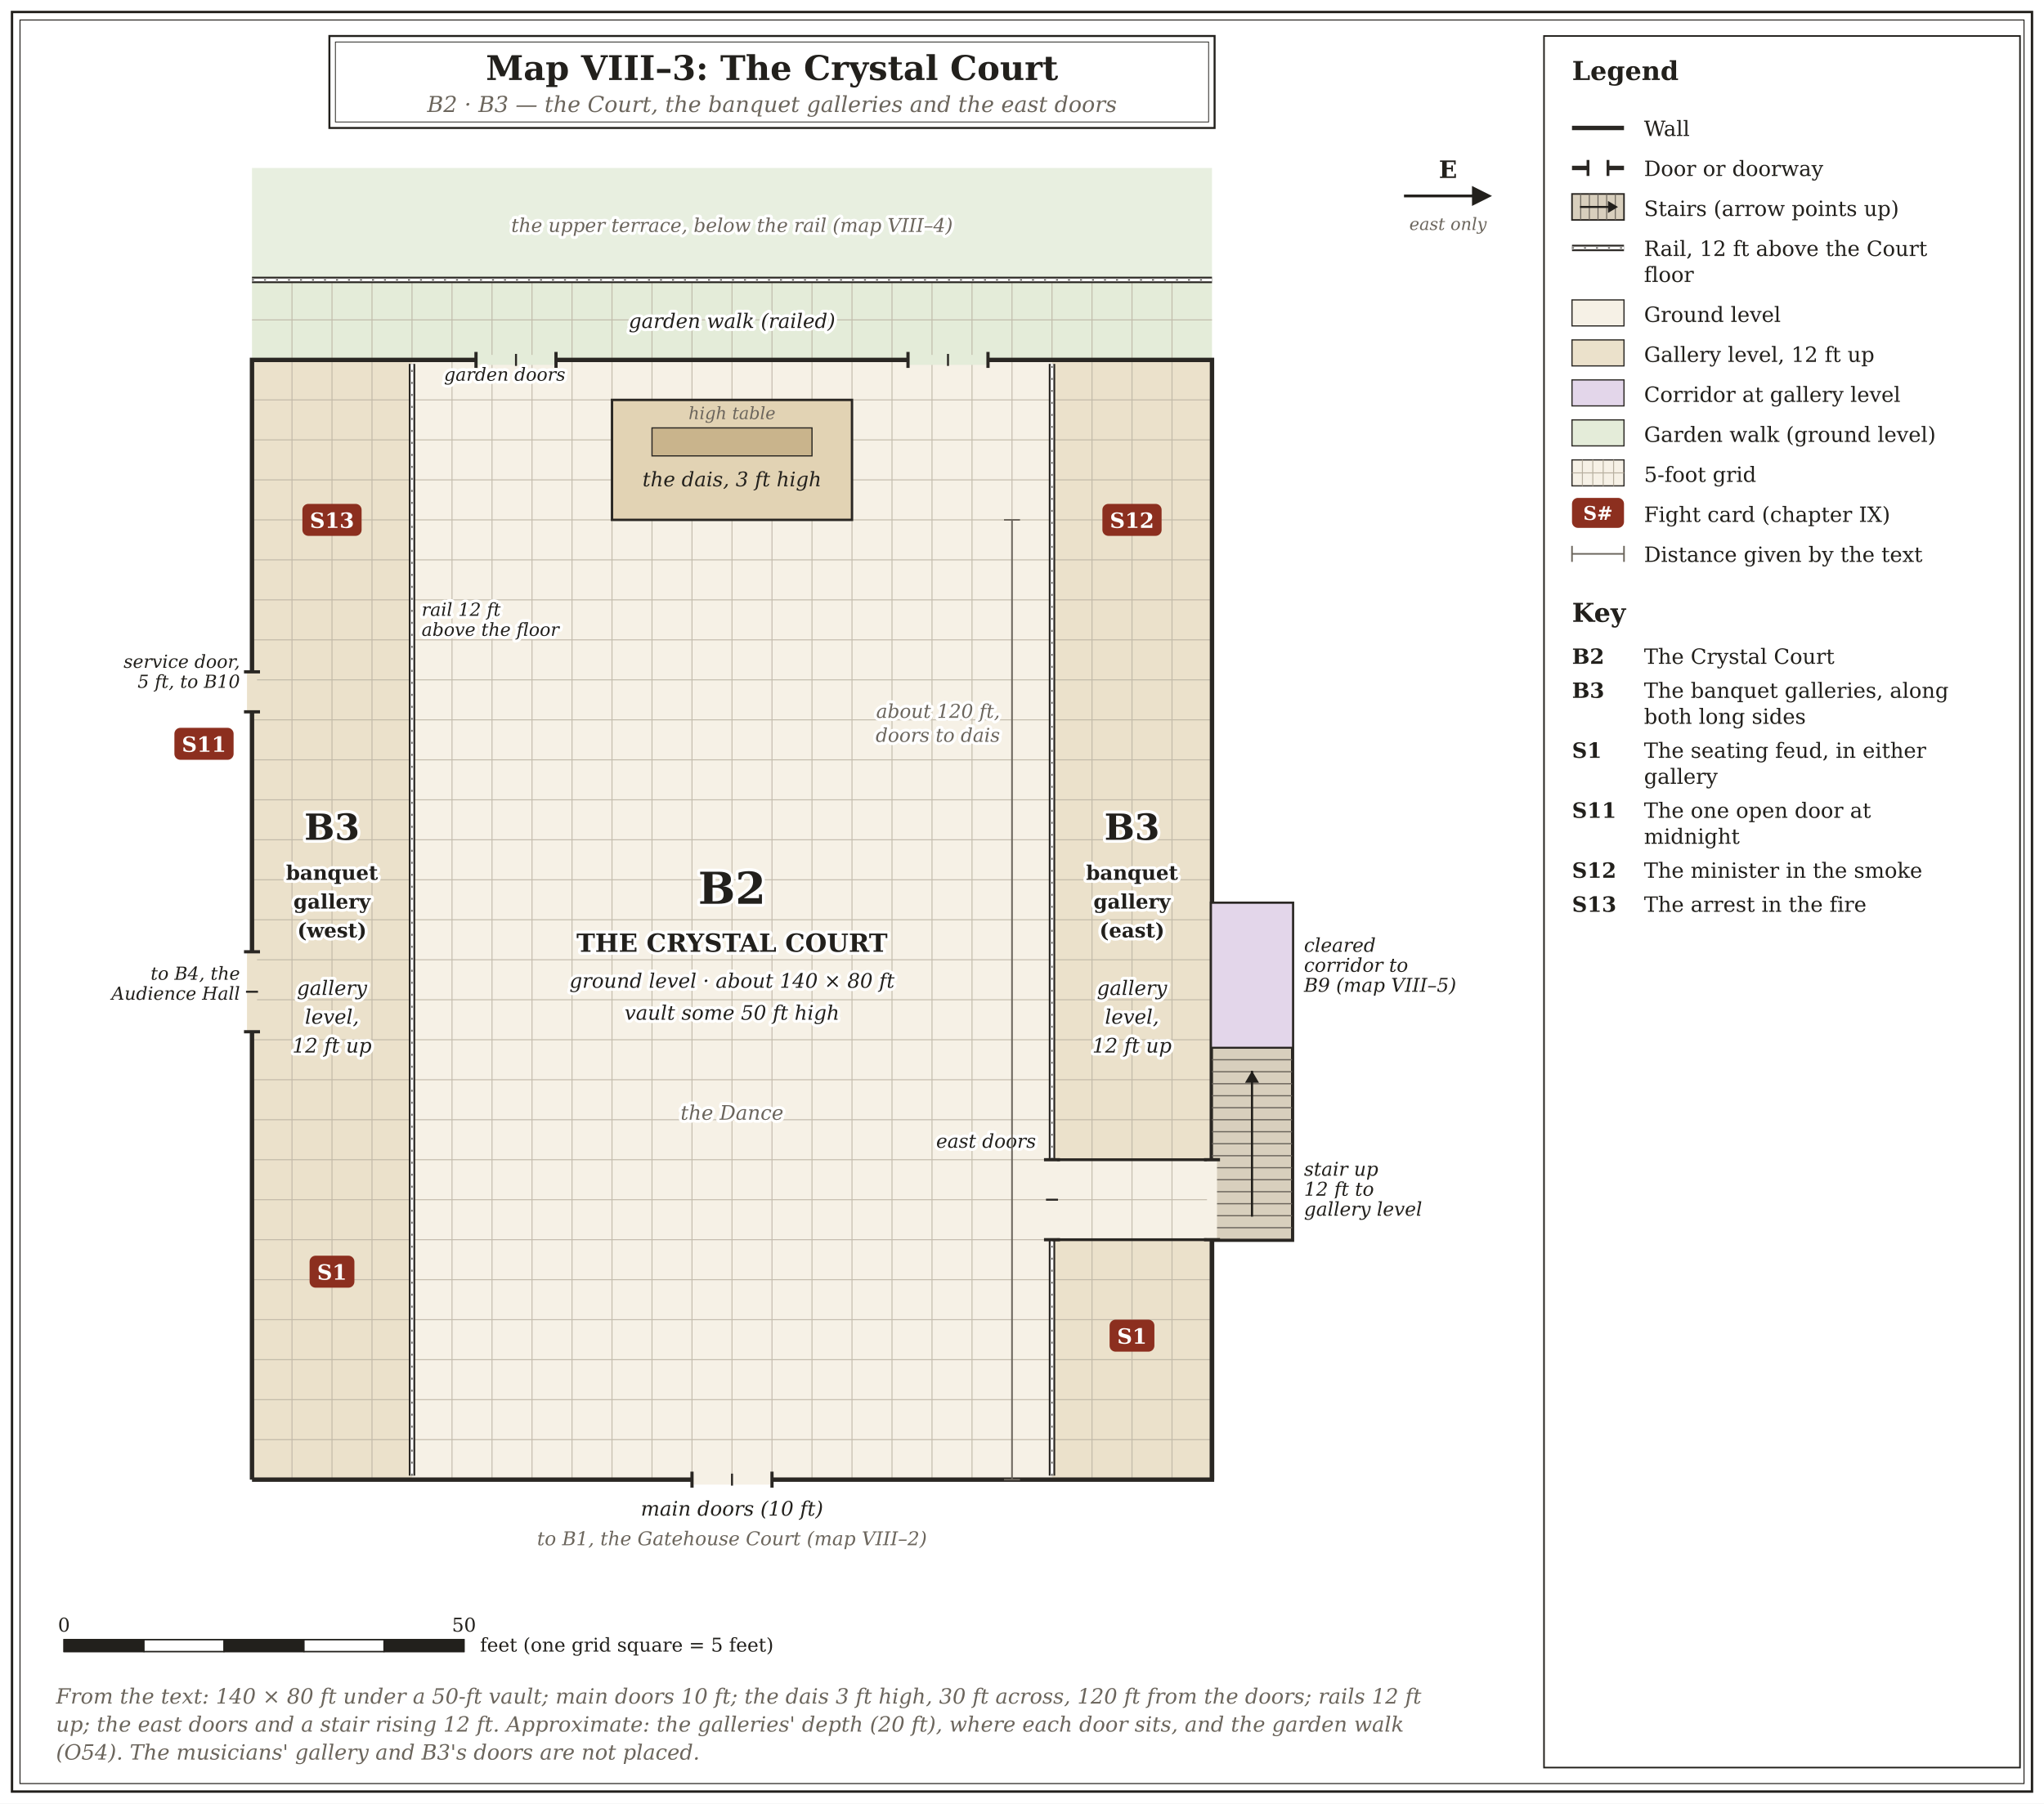
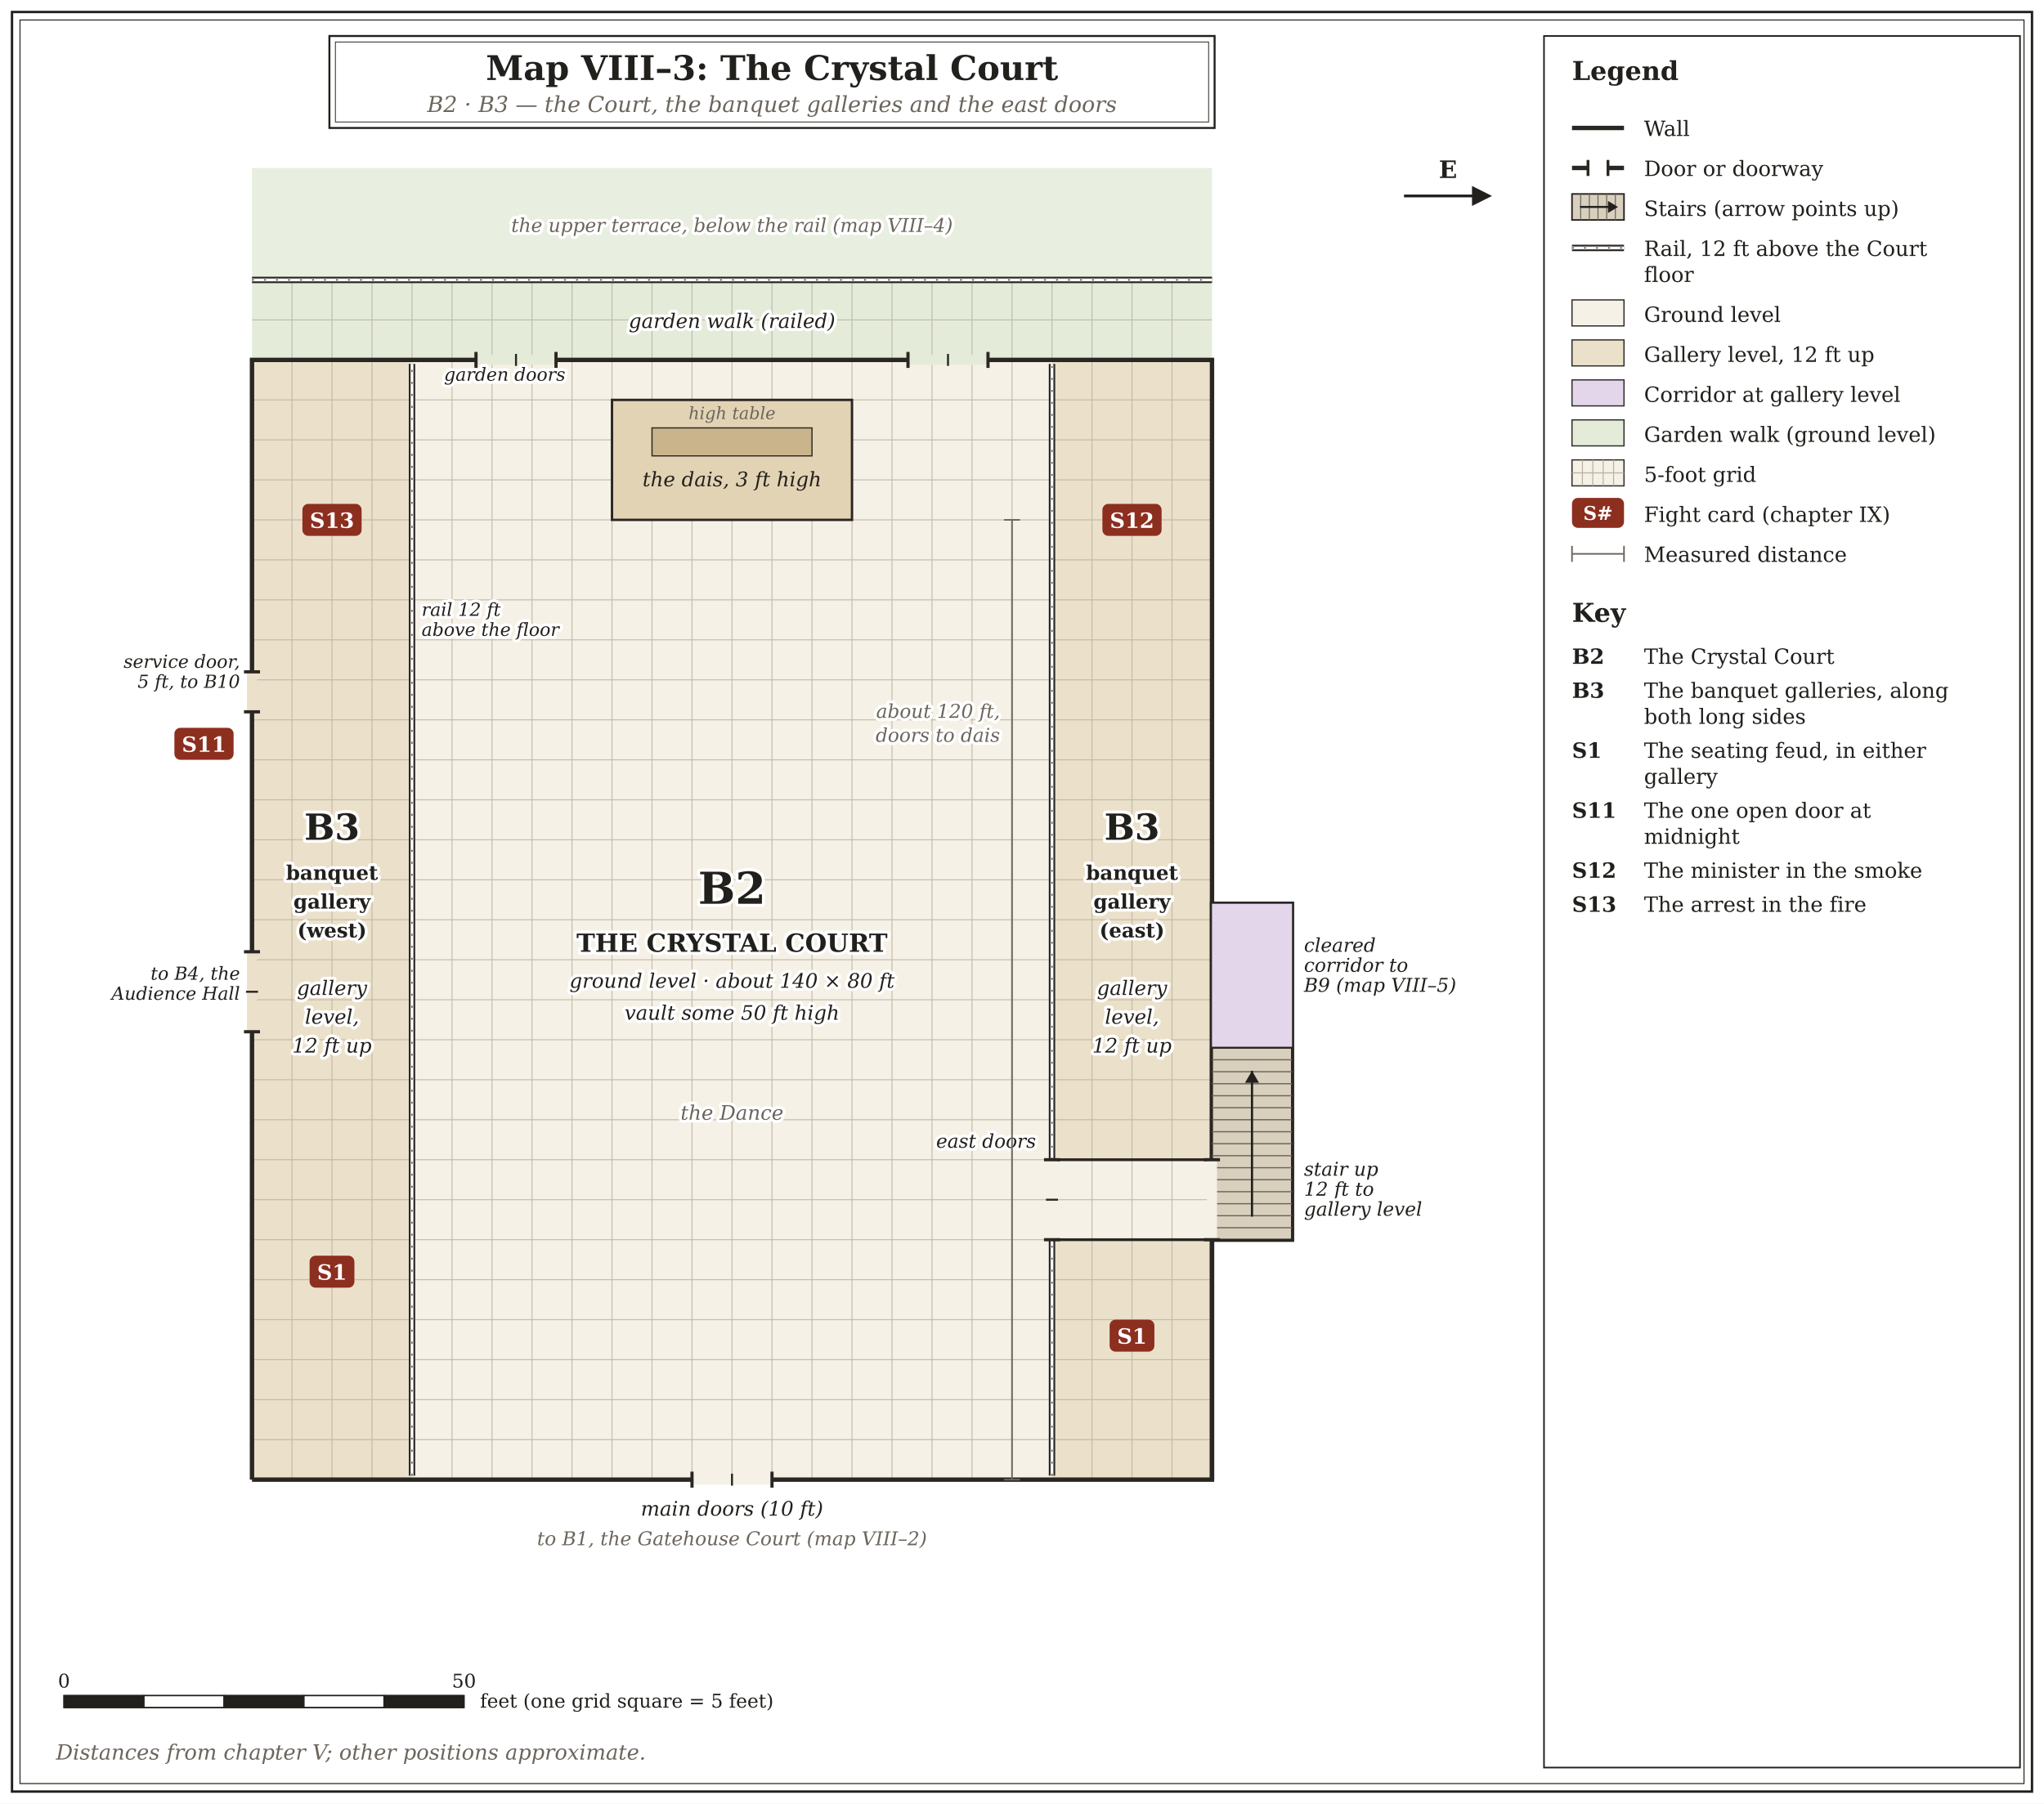
<svg xmlns="http://www.w3.org/2000/svg" width="1022" height="902" viewBox="0 0 1022 902" data-px-per-ft="4">
  <rect x="0" y="0" width="1022" height="902" fill="#ffffff" />
  <rect x="126" y="140" width="480" height="40" fill="#e4ecd9" />
  <rect x="126" y="84" width="480" height="56" fill="#d9e5cb" opacity="0.6" />
  <rect x="126" y="180" width="80" height="560" fill="#ebe1cb" />
  <rect x="526" y="180" width="80" height="560" fill="#ebe1cb" />
  <rect x="206" y="180" width="320" height="560" fill="#f6f1e6" id="court-floor" data-fact-w="court.width" data-fact-h="court.length" />
  <rect x="526" y="580" width="80" height="40" fill="#f6f1e6" />
  <g id="grid" stroke="#b8b0a0" stroke-width="0.5" opacity="0.8">
    <line x1="226" y1="740" x2="226" y2="180" />
    <line x1="246" y1="740" x2="246" y2="180" />
    <line x1="266" y1="740" x2="266" y2="180" />
    <line x1="286" y1="740" x2="286" y2="180" />
    <line x1="306" y1="740" x2="306" y2="180" />
    <line x1="326" y1="740" x2="326" y2="180" />
    <line x1="346" y1="740" x2="346" y2="180" />
    <line x1="366" y1="740" x2="366" y2="180" />
    <line x1="386" y1="740" x2="386" y2="180" />
    <line x1="406" y1="740" x2="406" y2="180" />
    <line x1="426" y1="740" x2="426" y2="180" />
    <line x1="446" y1="740" x2="446" y2="180" />
    <line x1="466" y1="740" x2="466" y2="180" />
    <line x1="486" y1="740" x2="486" y2="180" />
    <line x1="506" y1="740" x2="506" y2="180" />
    <line x1="206" y1="720" x2="526" y2="720" />
    <line x1="206" y1="700" x2="526" y2="700" />
    <line x1="206" y1="680" x2="526" y2="680" />
    <line x1="206" y1="660" x2="526" y2="660" />
    <line x1="206" y1="640" x2="526" y2="640" />
    <line x1="206" y1="620" x2="526" y2="620" />
    <line x1="206" y1="600" x2="526" y2="600" />
    <line x1="206" y1="580" x2="526" y2="580" />
    <line x1="206" y1="560" x2="526" y2="560" />
    <line x1="206" y1="540" x2="526" y2="540" />
    <line x1="206" y1="520" x2="526" y2="520" />
    <line x1="206" y1="500" x2="526" y2="500" />
    <line x1="206" y1="480" x2="526" y2="480" />
    <line x1="206" y1="460" x2="526" y2="460" />
    <line x1="206" y1="440" x2="526" y2="440" />
    <line x1="206" y1="420" x2="526" y2="420" />
    <line x1="206" y1="400" x2="526" y2="400" />
    <line x1="206" y1="380" x2="526" y2="380" />
    <line x1="206" y1="360" x2="526" y2="360" />
    <line x1="206" y1="340" x2="526" y2="340" />
    <line x1="206" y1="320" x2="526" y2="320" />
    <line x1="206" y1="300" x2="526" y2="300" />
    <line x1="206" y1="280" x2="526" y2="280" />
    <line x1="206" y1="260" x2="526" y2="260" />
    <line x1="206" y1="240" x2="526" y2="240" />
    <line x1="206" y1="220" x2="526" y2="220" />
    <line x1="206" y1="200" x2="526" y2="200" />
    <line x1="146" y1="740" x2="146" y2="180" />
    <line x1="166" y1="740" x2="166" y2="180" />
    <line x1="186" y1="740" x2="186" y2="180" />
    <line x1="126" y1="720" x2="206" y2="720" />
    <line x1="126" y1="700" x2="206" y2="700" />
    <line x1="126" y1="680" x2="206" y2="680" />
    <line x1="126" y1="660" x2="206" y2="660" />
    <line x1="126" y1="640" x2="206" y2="640" />
    <line x1="126" y1="620" x2="206" y2="620" />
    <line x1="126" y1="600" x2="206" y2="600" />
    <line x1="126" y1="580" x2="206" y2="580" />
    <line x1="126" y1="560" x2="206" y2="560" />
    <line x1="126" y1="540" x2="206" y2="540" />
    <line x1="126" y1="520" x2="206" y2="520" />
    <line x1="126" y1="500" x2="206" y2="500" />
    <line x1="126" y1="480" x2="206" y2="480" />
    <line x1="126" y1="460" x2="206" y2="460" />
    <line x1="126" y1="440" x2="206" y2="440" />
    <line x1="126" y1="420" x2="206" y2="420" />
    <line x1="126" y1="400" x2="206" y2="400" />
    <line x1="126" y1="380" x2="206" y2="380" />
    <line x1="126" y1="360" x2="206" y2="360" />
    <line x1="126" y1="340" x2="206" y2="340" />
    <line x1="126" y1="320" x2="206" y2="320" />
    <line x1="126" y1="300" x2="206" y2="300" />
    <line x1="126" y1="280" x2="206" y2="280" />
    <line x1="126" y1="260" x2="206" y2="260" />
    <line x1="126" y1="240" x2="206" y2="240" />
    <line x1="126" y1="220" x2="206" y2="220" />
    <line x1="126" y1="200" x2="206" y2="200" />
    <line x1="546" y1="740" x2="546" y2="180" />
    <line x1="566" y1="740" x2="566" y2="180" />
    <line x1="586" y1="740" x2="586" y2="180" />
    <line x1="526" y1="720" x2="606" y2="720" />
    <line x1="526" y1="700" x2="606" y2="700" />
    <line x1="526" y1="680" x2="606" y2="680" />
    <line x1="526" y1="660" x2="606" y2="660" />
    <line x1="526" y1="640" x2="606" y2="640" />
    <line x1="526" y1="620" x2="606" y2="620" />
    <line x1="526" y1="600" x2="606" y2="600" />
    <line x1="526" y1="580" x2="606" y2="580" />
    <line x1="526" y1="560" x2="606" y2="560" />
    <line x1="526" y1="540" x2="606" y2="540" />
    <line x1="526" y1="520" x2="606" y2="520" />
    <line x1="526" y1="500" x2="606" y2="500" />
    <line x1="526" y1="480" x2="606" y2="480" />
    <line x1="526" y1="460" x2="606" y2="460" />
    <line x1="526" y1="440" x2="606" y2="440" />
    <line x1="526" y1="420" x2="606" y2="420" />
    <line x1="526" y1="400" x2="606" y2="400" />
    <line x1="526" y1="380" x2="606" y2="380" />
    <line x1="526" y1="360" x2="606" y2="360" />
    <line x1="526" y1="340" x2="606" y2="340" />
    <line x1="526" y1="320" x2="606" y2="320" />
    <line x1="526" y1="300" x2="606" y2="300" />
    <line x1="526" y1="280" x2="606" y2="280" />
    <line x1="526" y1="260" x2="606" y2="260" />
    <line x1="526" y1="240" x2="606" y2="240" />
    <line x1="526" y1="220" x2="606" y2="220" />
    <line x1="526" y1="200" x2="606" y2="200" />
    <line x1="146" y1="180" x2="146" y2="140" />
    <line x1="166" y1="180" x2="166" y2="140" />
    <line x1="186" y1="180" x2="186" y2="140" />
    <line x1="206" y1="180" x2="206" y2="140" />
    <line x1="226" y1="180" x2="226" y2="140" />
    <line x1="246" y1="180" x2="246" y2="140" />
    <line x1="266" y1="180" x2="266" y2="140" />
    <line x1="286" y1="180" x2="286" y2="140" />
    <line x1="306" y1="180" x2="306" y2="140" />
    <line x1="326" y1="180" x2="326" y2="140" />
    <line x1="346" y1="180" x2="346" y2="140" />
    <line x1="366" y1="180" x2="366" y2="140" />
    <line x1="386" y1="180" x2="386" y2="140" />
    <line x1="406" y1="180" x2="406" y2="140" />
    <line x1="426" y1="180" x2="426" y2="140" />
    <line x1="446" y1="180" x2="446" y2="140" />
    <line x1="466" y1="180" x2="466" y2="140" />
    <line x1="486" y1="180" x2="486" y2="140" />
    <line x1="506" y1="180" x2="506" y2="140" />
    <line x1="526" y1="180" x2="526" y2="140" />
    <line x1="546" y1="180" x2="546" y2="140" />
    <line x1="566" y1="180" x2="566" y2="140" />
    <line x1="586" y1="180" x2="586" y2="140" />
    <line x1="126" y1="160" x2="606" y2="160" />
  </g>
  <rect x="306" y="200" width="120" height="60" fill="#e2d3b4" stroke="#2a2723" stroke-width="1.2" id="dais" data-fact-w="court.dais_across" />
  <rect x="326" y="214" width="80" height="14" fill="#c9b48c" stroke="#2a2723" stroke-width="0.6" />
  <text x="366" y="243.2" font-family="'DejaVu Serif', Georgia, 'Times New Roman', serif" font-size="10" text-anchor="middle" font-style="italic" fill="#22201c" data-fact="court.dais_high">the dais, 3 ft high</text>
  <text x="366" y="209.6" font-family="'DejaVu Serif', Georgia, 'Times New Roman', serif" font-size="8.5" text-anchor="middle" font-style="italic" fill="#6b655c">high table</text>
  <polyline points="126,740 126,180 606,180 606,740 126,740" fill="none" stroke="#2a2723" stroke-width="2.2" stroke-linejoin="miter" />
  <polyline points="606,580 606,740" fill="none" stroke="#2a2723" stroke-width="2.2" stroke-linejoin="miter" />
  <line x1="206" y1="738" x2="206" y2="182" stroke="#2a2723" stroke-width="3.2" />
  <line x1="206" y1="738" x2="206" y2="182" stroke="#ffffff" stroke-width="1.4" />
  <line x1="206" y1="738" x2="206" y2="182" stroke="#2a2723" stroke-width="0.5" stroke-dasharray="1 5" />
  <line x1="526" y1="738" x2="526" y2="620" stroke="#2a2723" stroke-width="3.2" />
  <line x1="526" y1="738" x2="526" y2="620" stroke="#ffffff" stroke-width="1.4" />
  <line x1="526" y1="738" x2="526" y2="620" stroke="#2a2723" stroke-width="0.5" stroke-dasharray="1 5" />
  <line x1="526" y1="580" x2="526" y2="182" stroke="#2a2723" stroke-width="3.2" />
  <line x1="526" y1="580" x2="526" y2="182" stroke="#ffffff" stroke-width="1.4" />
  <line x1="526" y1="580" x2="526" y2="182" stroke="#2a2723" stroke-width="0.5" stroke-dasharray="1 5" />
  <line x1="526" y1="620" x2="606" y2="620" stroke="#2a2723" stroke-width="1.4" />
  <line x1="526" y1="580" x2="606" y2="580" stroke="#2a2723" stroke-width="1.4" />
  <line x1="526" y1="620" x2="526" y2="580" stroke="#f6f1e6" stroke-width="5" />
  <line x1="522" y1="620" x2="530" y2="620" stroke="#2a2723" stroke-width="1.6" />
  <line x1="522" y1="580" x2="530" y2="580" stroke="#2a2723" stroke-width="1.6" />
  <line x1="523" y1="600" x2="529" y2="600" stroke="#2a2723" stroke-width="1" />
  <polyline points="606,620 646,620 646,452 606,452 606,580" fill="none" stroke="#2a2723" stroke-width="2.2" stroke-linejoin="miter" />
  <rect x="606" y="452" width="40" height="72" fill="#e3d6ea" />
  <rect x="606" y="524" width="40" height="96" fill="#d8cfbd" stroke="#2a2723" stroke-width="1" />
  <line x1="606" y1="614" x2="646" y2="614" stroke="#6b655c" stroke-width="0.6" />
  <line x1="606" y1="608" x2="646" y2="608" stroke="#6b655c" stroke-width="0.6" />
  <line x1="606" y1="602" x2="646" y2="602" stroke="#6b655c" stroke-width="0.6" />
  <line x1="606" y1="596" x2="646" y2="596" stroke="#6b655c" stroke-width="0.6" />
  <line x1="606" y1="590" x2="646" y2="590" stroke="#6b655c" stroke-width="0.6" />
  <line x1="606" y1="584" x2="646" y2="584" stroke="#6b655c" stroke-width="0.6" />
  <line x1="606" y1="578" x2="646" y2="578" stroke="#6b655c" stroke-width="0.6" />
  <line x1="606" y1="572" x2="646" y2="572" stroke="#6b655c" stroke-width="0.6" />
  <line x1="606" y1="566" x2="646" y2="566" stroke="#6b655c" stroke-width="0.6" />
  <line x1="606" y1="560" x2="646" y2="560" stroke="#6b655c" stroke-width="0.6" />
  <line x1="606" y1="554" x2="646" y2="554" stroke="#6b655c" stroke-width="0.6" />
  <line x1="606" y1="548" x2="646" y2="548" stroke="#6b655c" stroke-width="0.6" />
  <line x1="606" y1="542" x2="646" y2="542" stroke="#6b655c" stroke-width="0.6" />
  <line x1="606" y1="536" x2="646" y2="536" stroke="#6b655c" stroke-width="0.6" />
  <line x1="606" y1="530" x2="646" y2="530" stroke="#6b655c" stroke-width="0.6" />
  <line x1="626" y1="608.48" x2="626" y2="535.52" stroke="#22201c" stroke-width="1.1" />
  <polygon points="626,535.52 622.5,541.52 629.5,541.52" fill="#22201c" />
  <line x1="606" y1="620" x2="606" y2="580" stroke="#f6f1e6" stroke-width="5" />
  <line x1="602" y1="620" x2="610" y2="620" stroke="#2a2723" stroke-width="1.6" />
  <line x1="602" y1="580" x2="610" y2="580" stroke="#2a2723" stroke-width="1.6" />
  <line x1="346" y1="740" x2="386" y2="740" stroke="#f6f1e6" stroke-width="5" />
  <line x1="346" y1="736" x2="346" y2="744" stroke="#2a2723" stroke-width="1.6" />
  <line x1="386" y1="736" x2="386" y2="744" stroke="#2a2723" stroke-width="1.6" />
  <line x1="366" y1="737" x2="366" y2="743" stroke="#2a2723" stroke-width="1" />
  <line x1="346" y1="740" x2="386" y2="740" stroke="none" data-fact-len="court.main_doors" />
  <line x1="238" y1="180" x2="278" y2="180" stroke="#e4ecd9" stroke-width="5" />
  <line x1="238" y1="176" x2="238" y2="184" stroke="#2a2723" stroke-width="1.6" />
  <line x1="278" y1="176" x2="278" y2="184" stroke="#2a2723" stroke-width="1.6" />
  <line x1="258" y1="177" x2="258" y2="183" stroke="#2a2723" stroke-width="1" />
  <line x1="454" y1="180" x2="494" y2="180" stroke="#e4ecd9" stroke-width="5" />
  <line x1="454" y1="176" x2="454" y2="184" stroke="#2a2723" stroke-width="1.6" />
  <line x1="494" y1="176" x2="494" y2="184" stroke="#2a2723" stroke-width="1.6" />
  <line x1="474" y1="177" x2="474" y2="183" stroke="#2a2723" stroke-width="1" />
  <line x1="126" y1="356" x2="126" y2="336" stroke="#ebe1cb" stroke-width="5" />
  <line x1="122" y1="356" x2="130" y2="356" stroke="#2a2723" stroke-width="1.6" />
  <line x1="122" y1="336" x2="130" y2="336" stroke="#2a2723" stroke-width="1.6" />
  <line x1="126" y1="356" x2="126" y2="336" stroke="none" data-fact-len="service_run.door" />
  <line x1="126" y1="516" x2="126" y2="476" stroke="#ebe1cb" stroke-width="5" />
  <line x1="122" y1="516" x2="130" y2="516" stroke="#2a2723" stroke-width="1.6" />
  <line x1="122" y1="476" x2="130" y2="476" stroke="#2a2723" stroke-width="1.6" />
  <line x1="123" y1="496" x2="129" y2="496" stroke="#2a2723" stroke-width="1" />
  <line x1="126" y1="140" x2="606" y2="140" stroke="#2a2723" stroke-width="3.2" />
  <line x1="126" y1="140" x2="606" y2="140" stroke="#ffffff" stroke-width="1.4" />
  <line x1="126" y1="140" x2="606" y2="140" stroke="#2a2723" stroke-width="0.5" stroke-dasharray="1 5" />
  <text x="366" y="452" font-family="'DejaVu Serif', Georgia, 'Times New Roman', serif" font-size="22" text-anchor="middle" font-weight="bold" fill="#ffffff" stroke="#ffffff" stroke-width="3" stroke-linejoin="round">B2</text>
  <text x="366" y="452" font-family="'DejaVu Serif', Georgia, 'Times New Roman', serif" font-size="22" text-anchor="middle" font-weight="bold" fill="#22201c">B2</text>
  <text x="366" y="476" font-family="'DejaVu Serif', Georgia, 'Times New Roman', serif" font-size="12.5" text-anchor="middle" font-weight="bold" fill="#ffffff" stroke="#ffffff" stroke-width="3" stroke-linejoin="round">THE CRYSTAL COURT</text>
  <text x="366" y="476" font-family="'DejaVu Serif', Georgia, 'Times New Roman', serif" font-size="12.5" text-anchor="middle" font-weight="bold" fill="#22201c">THE CRYSTAL COURT</text>
  <text x="366" y="494" font-family="'DejaVu Serif', Georgia, 'Times New Roman', serif" font-size="10" text-anchor="middle" font-style="italic" fill="#ffffff" stroke="#ffffff" stroke-width="3" stroke-linejoin="round">ground level · about 140 × 80 ft</text>
  <text x="366" y="494" font-family="'DejaVu Serif', Georgia, 'Times New Roman', serif" font-size="10" text-anchor="middle" font-style="italic" fill="#22201c">ground level · about 140 × 80 ft</text>
  <text x="366" y="510" font-family="'DejaVu Serif', Georgia, 'Times New Roman', serif" font-size="10" text-anchor="middle" font-style="italic" fill="#ffffff" stroke="#ffffff" stroke-width="3" stroke-linejoin="round">vault some 50 ft high</text>
  <text x="366" y="510" font-family="'DejaVu Serif', Georgia, 'Times New Roman', serif" font-size="10" text-anchor="middle" font-style="italic" fill="#22201c" data-fact="court.vault">vault some 50 ft high</text>
  <text x="366" y="560" font-family="'DejaVu Serif', Georgia, 'Times New Roman', serif" font-size="10" text-anchor="middle" font-style="italic" fill="#ffffff" stroke="#ffffff" stroke-width="3" stroke-linejoin="round">the Dance</text>
  <text x="366" y="560" font-family="'DejaVu Serif', Georgia, 'Times New Roman', serif" font-size="10" text-anchor="middle" font-style="italic" fill="#6b655c">the Dance</text>
  <text x="166" y="420" font-family="'DejaVu Serif', Georgia, 'Times New Roman', serif" font-size="18" text-anchor="middle" font-weight="bold" fill="#ffffff" stroke="#ffffff" stroke-width="3" stroke-linejoin="round">B3</text>
  <text x="166" y="420" font-family="'DejaVu Serif', Georgia, 'Times New Roman', serif" font-size="18" text-anchor="middle" font-weight="bold" fill="#22201c">B3</text>
  <text x="166" y="440" font-family="'DejaVu Serif', Georgia, 'Times New Roman', serif" font-size="10" text-anchor="middle" font-weight="bold" fill="#ffffff" stroke="#ffffff" stroke-width="3" stroke-linejoin="round">banquet</text>
  <text x="166" y="440" font-family="'DejaVu Serif', Georgia, 'Times New Roman', serif" font-size="10" text-anchor="middle" font-weight="bold" fill="#22201c">banquet</text>
  <text x="166" y="454.4" font-family="'DejaVu Serif', Georgia, 'Times New Roman', serif" font-size="10" text-anchor="middle" font-weight="bold" fill="#ffffff" stroke="#ffffff" stroke-width="3" stroke-linejoin="round">gallery</text>
  <text x="166" y="454.4" font-family="'DejaVu Serif', Georgia, 'Times New Roman', serif" font-size="10" text-anchor="middle" font-weight="bold" fill="#22201c">gallery</text>
  <text x="166" y="468.8" font-family="'DejaVu Serif', Georgia, 'Times New Roman', serif" font-size="10" text-anchor="middle" font-weight="bold" fill="#ffffff" stroke="#ffffff" stroke-width="3" stroke-linejoin="round">(west)</text>
  <text x="166" y="468.8" font-family="'DejaVu Serif', Georgia, 'Times New Roman', serif" font-size="10" text-anchor="middle" font-weight="bold" fill="#22201c">(west)</text>
  <text x="166" y="483.2" font-family="'DejaVu Serif', Georgia, 'Times New Roman', serif" font-size="10" text-anchor="middle" fill="#ffffff" stroke="#ffffff" stroke-width="3" stroke-linejoin="round" />
  <text x="166" y="483.2" font-family="'DejaVu Serif', Georgia, 'Times New Roman', serif" font-size="10" text-anchor="middle" fill="#22201c" />
  <text x="166" y="497.6" font-family="'DejaVu Serif', Georgia, 'Times New Roman', serif" font-size="10" text-anchor="middle" font-style="italic" fill="#ffffff" stroke="#ffffff" stroke-width="3" stroke-linejoin="round">gallery</text>
  <text x="166" y="497.6" font-family="'DejaVu Serif', Georgia, 'Times New Roman', serif" font-size="10" text-anchor="middle" font-style="italic" fill="#22201c">gallery</text>
  <text x="166" y="512" font-family="'DejaVu Serif', Georgia, 'Times New Roman', serif" font-size="10" text-anchor="middle" font-style="italic" fill="#ffffff" stroke="#ffffff" stroke-width="3" stroke-linejoin="round">level,</text>
  <text x="166" y="512" font-family="'DejaVu Serif', Georgia, 'Times New Roman', serif" font-size="10" text-anchor="middle" font-style="italic" fill="#22201c">level,</text>
  <text x="166" y="526.4" font-family="'DejaVu Serif', Georgia, 'Times New Roman', serif" font-size="10" text-anchor="middle" font-style="italic" fill="#ffffff" stroke="#ffffff" stroke-width="3" stroke-linejoin="round">12 ft up</text>
  <text x="166" y="526.4" font-family="'DejaVu Serif', Georgia, 'Times New Roman', serif" font-size="10" text-anchor="middle" font-style="italic" fill="#22201c">12 ft up</text>
  <text x="566" y="420" font-family="'DejaVu Serif', Georgia, 'Times New Roman', serif" font-size="18" text-anchor="middle" font-weight="bold" fill="#ffffff" stroke="#ffffff" stroke-width="3" stroke-linejoin="round">B3</text>
  <text x="566" y="420" font-family="'DejaVu Serif', Georgia, 'Times New Roman', serif" font-size="18" text-anchor="middle" font-weight="bold" fill="#22201c">B3</text>
  <text x="566" y="440" font-family="'DejaVu Serif', Georgia, 'Times New Roman', serif" font-size="10" text-anchor="middle" font-weight="bold" fill="#ffffff" stroke="#ffffff" stroke-width="3" stroke-linejoin="round">banquet</text>
  <text x="566" y="440" font-family="'DejaVu Serif', Georgia, 'Times New Roman', serif" font-size="10" text-anchor="middle" font-weight="bold" fill="#22201c">banquet</text>
  <text x="566" y="454.4" font-family="'DejaVu Serif', Georgia, 'Times New Roman', serif" font-size="10" text-anchor="middle" font-weight="bold" fill="#ffffff" stroke="#ffffff" stroke-width="3" stroke-linejoin="round">gallery</text>
  <text x="566" y="454.4" font-family="'DejaVu Serif', Georgia, 'Times New Roman', serif" font-size="10" text-anchor="middle" font-weight="bold" fill="#22201c">gallery</text>
  <text x="566" y="468.8" font-family="'DejaVu Serif', Georgia, 'Times New Roman', serif" font-size="10" text-anchor="middle" font-weight="bold" fill="#ffffff" stroke="#ffffff" stroke-width="3" stroke-linejoin="round">(east)</text>
  <text x="566" y="468.8" font-family="'DejaVu Serif', Georgia, 'Times New Roman', serif" font-size="10" text-anchor="middle" font-weight="bold" fill="#22201c">(east)</text>
  <text x="566" y="483.2" font-family="'DejaVu Serif', Georgia, 'Times New Roman', serif" font-size="10" text-anchor="middle" fill="#ffffff" stroke="#ffffff" stroke-width="3" stroke-linejoin="round" />
  <text x="566" y="483.2" font-family="'DejaVu Serif', Georgia, 'Times New Roman', serif" font-size="10" text-anchor="middle" fill="#22201c" />
  <text x="566" y="497.6" font-family="'DejaVu Serif', Georgia, 'Times New Roman', serif" font-size="10" text-anchor="middle" font-style="italic" fill="#ffffff" stroke="#ffffff" stroke-width="3" stroke-linejoin="round">gallery</text>
  <text x="566" y="497.6" font-family="'DejaVu Serif', Georgia, 'Times New Roman', serif" font-size="10" text-anchor="middle" font-style="italic" fill="#22201c">gallery</text>
  <text x="566" y="512" font-family="'DejaVu Serif', Georgia, 'Times New Roman', serif" font-size="10" text-anchor="middle" font-style="italic" fill="#ffffff" stroke="#ffffff" stroke-width="3" stroke-linejoin="round">level,</text>
  <text x="566" y="512" font-family="'DejaVu Serif', Georgia, 'Times New Roman', serif" font-size="10" text-anchor="middle" font-style="italic" fill="#22201c">level,</text>
  <text x="566" y="526.4" font-family="'DejaVu Serif', Georgia, 'Times New Roman', serif" font-size="10" text-anchor="middle" font-style="italic" fill="#ffffff" stroke="#ffffff" stroke-width="3" stroke-linejoin="round">12 ft up</text>
  <text x="566" y="526.4" font-family="'DejaVu Serif', Georgia, 'Times New Roman', serif" font-size="10" text-anchor="middle" font-style="italic" fill="#22201c">12 ft up</text>
  <text x="210.8" y="308" font-family="'DejaVu Serif', Georgia, 'Times New Roman', serif" font-size="9" text-anchor="start" font-style="italic" fill="#ffffff" stroke="#ffffff" stroke-width="3" stroke-linejoin="round">rail 12 ft</text>
  <text x="210.8" y="308" font-family="'DejaVu Serif', Georgia, 'Times New Roman', serif" font-size="9" text-anchor="start" font-style="italic" fill="#22201c" data-fact="court.gallery_rail">rail 12 ft</text>
  <text x="210.8" y="318" font-family="'DejaVu Serif', Georgia, 'Times New Roman', serif" font-size="9" text-anchor="start" font-style="italic" fill="#ffffff" stroke="#ffffff" stroke-width="3" stroke-linejoin="round">above the floor</text>
  <text x="210.8" y="318" font-family="'DejaVu Serif', Georgia, 'Times New Roman', serif" font-size="9" text-anchor="start" font-style="italic" fill="#22201c">above the floor</text>
  <text x="366" y="758" font-family="'DejaVu Serif', Georgia, 'Times New Roman', serif" font-size="10" text-anchor="middle" font-style="italic" fill="#22201c">main doors (10 ft)</text>
  <text x="366" y="772.8" font-family="'DejaVu Serif', Georgia, 'Times New Roman', serif" font-size="9.5" text-anchor="middle" font-style="italic" fill="#6b655c">to B1, the Gatehouse Court (map VIII–2)</text>
  <text x="518" y="574" font-family="'DejaVu Serif', Georgia, 'Times New Roman', serif" font-size="9.5" text-anchor="end" font-style="italic" fill="#ffffff" stroke="#ffffff" stroke-width="3" stroke-linejoin="round">east doors</text>
  <text x="518" y="574" font-family="'DejaVu Serif', Georgia, 'Times New Roman', serif" font-size="9.5" text-anchor="end" font-style="italic" fill="#22201c">east doors</text>
  <text x="652" y="588" font-family="'DejaVu Serif', Georgia, 'Times New Roman', serif" font-size="9.5" text-anchor="start" font-style="italic" fill="#ffffff" stroke="#ffffff" stroke-width="3" stroke-linejoin="round">stair up</text>
  <text x="652" y="588" font-family="'DejaVu Serif', Georgia, 'Times New Roman', serif" font-size="9.5" text-anchor="start" font-style="italic" fill="#22201c">stair up</text>
  <text x="652" y="598" font-family="'DejaVu Serif', Georgia, 'Times New Roman', serif" font-size="9.5" text-anchor="start" font-style="italic" fill="#ffffff" stroke="#ffffff" stroke-width="3" stroke-linejoin="round">12 ft to</text>
  <text x="652" y="598" font-family="'DejaVu Serif', Georgia, 'Times New Roman', serif" font-size="9.5" text-anchor="start" font-style="italic" fill="#22201c" data-fact="court.east_stair_rise">12 ft to</text>
  <text x="652" y="608" font-family="'DejaVu Serif', Georgia, 'Times New Roman', serif" font-size="9.5" text-anchor="start" font-style="italic" fill="#ffffff" stroke="#ffffff" stroke-width="3" stroke-linejoin="round">gallery level</text>
  <text x="652" y="608" font-family="'DejaVu Serif', Georgia, 'Times New Roman', serif" font-size="9.5" text-anchor="start" font-style="italic" fill="#22201c">gallery level</text>
  <text x="652" y="476" font-family="'DejaVu Serif', Georgia, 'Times New Roman', serif" font-size="9.5" text-anchor="start" font-style="italic" fill="#ffffff" stroke="#ffffff" stroke-width="3" stroke-linejoin="round">cleared</text>
  <text x="652" y="476" font-family="'DejaVu Serif', Georgia, 'Times New Roman', serif" font-size="9.5" text-anchor="start" font-style="italic" fill="#22201c">cleared</text>
  <text x="652" y="486" font-family="'DejaVu Serif', Georgia, 'Times New Roman', serif" font-size="9.5" text-anchor="start" font-style="italic" fill="#ffffff" stroke="#ffffff" stroke-width="3" stroke-linejoin="round">corridor to</text>
  <text x="652" y="486" font-family="'DejaVu Serif', Georgia, 'Times New Roman', serif" font-size="9.5" text-anchor="start" font-style="italic" fill="#22201c">corridor to</text>
  <text x="652" y="496" font-family="'DejaVu Serif', Georgia, 'Times New Roman', serif" font-size="9.5" text-anchor="start" font-style="italic" fill="#ffffff" stroke="#ffffff" stroke-width="3" stroke-linejoin="round">B9 (map VIII–5)</text>
  <text x="652" y="496" font-family="'DejaVu Serif', Georgia, 'Times New Roman', serif" font-size="9.5" text-anchor="start" font-style="italic" fill="#22201c">B9 (map VIII–5)</text>
  <text x="366" y="164" font-family="'DejaVu Serif', Georgia, 'Times New Roman', serif" font-size="10" text-anchor="middle" font-style="italic" fill="#ffffff" stroke="#ffffff" stroke-width="3" stroke-linejoin="round">garden walk (railed)</text>
  <text x="366" y="164" font-family="'DejaVu Serif', Georgia, 'Times New Roman', serif" font-size="10" text-anchor="middle" font-style="italic" fill="#22201c">garden walk (railed)</text>
  <text x="366" y="116" font-family="'DejaVu Serif', Georgia, 'Times New Roman', serif" font-size="9.5" text-anchor="middle" font-style="italic" fill="#ffffff" stroke="#ffffff" stroke-width="3" stroke-linejoin="round">the upper terrace, below the rail (map VIII–4)</text>
  <text x="366" y="116" font-family="'DejaVu Serif', Georgia, 'Times New Roman', serif" font-size="9.5" text-anchor="middle" font-style="italic" fill="#6b655c">the upper terrace, below the rail (map VIII–4)</text>
  <text x="222" y="190.4" font-family="'DejaVu Serif', Georgia, 'Times New Roman', serif" font-size="9" text-anchor="start" font-style="italic" fill="#ffffff" stroke="#ffffff" stroke-width="3" stroke-linejoin="round">garden doors</text>
  <text x="222" y="190.4" font-family="'DejaVu Serif', Georgia, 'Times New Roman', serif" font-size="9" text-anchor="start" font-style="italic" fill="#22201c">garden doors</text>
  <text x="120" y="334" font-family="'DejaVu Serif', Georgia, 'Times New Roman', serif" font-size="9" text-anchor="end" font-style="italic" fill="#ffffff" stroke="#ffffff" stroke-width="3" stroke-linejoin="round">service door,</text>
  <text x="120" y="334" font-family="'DejaVu Serif', Georgia, 'Times New Roman', serif" font-size="9" text-anchor="end" font-style="italic" fill="#22201c">service door,</text>
  <text x="120" y="344" font-family="'DejaVu Serif', Georgia, 'Times New Roman', serif" font-size="9" text-anchor="end" font-style="italic" fill="#ffffff" stroke="#ffffff" stroke-width="3" stroke-linejoin="round">5 ft, to B10</text>
  <text x="120" y="344" font-family="'DejaVu Serif', Georgia, 'Times New Roman', serif" font-size="9" text-anchor="end" font-style="italic" fill="#22201c">5 ft, to B10</text>
  <text x="120" y="490" font-family="'DejaVu Serif', Georgia, 'Times New Roman', serif" font-size="9" text-anchor="end" font-style="italic" fill="#ffffff" stroke="#ffffff" stroke-width="3" stroke-linejoin="round">to B4, the</text>
  <text x="120" y="490" font-family="'DejaVu Serif', Georgia, 'Times New Roman', serif" font-size="9" text-anchor="end" font-style="italic" fill="#22201c">to B4, the</text>
  <text x="120" y="500" font-family="'DejaVu Serif', Georgia, 'Times New Roman', serif" font-size="9" text-anchor="end" font-style="italic" fill="#ffffff" stroke="#ffffff" stroke-width="3" stroke-linejoin="round">Audience Hall</text>
  <text x="120" y="500" font-family="'DejaVu Serif', Georgia, 'Times New Roman', serif" font-size="9" text-anchor="end" font-style="italic" fill="#22201c">Audience Hall</text>
  <line x1="506" y1="740" x2="506" y2="260" stroke="#6b655c" stroke-width="0.8" data-fact-len="court.dais_from_doors" />
  <line x1="502" y1="740" x2="510" y2="740" stroke="#6b655c" stroke-width="0.8" />
  <line x1="502" y1="260" x2="510" y2="260" stroke="#6b655c" stroke-width="0.8" />
  <text x="500" y="359" font-family="'DejaVu Serif', Georgia, 'Times New Roman', serif" font-size="9.5" text-anchor="end" font-style="italic" fill="#ffffff" stroke="#ffffff" stroke-width="3" stroke-linejoin="round">about 120 ft,</text>
  <text x="500" y="359" font-family="'DejaVu Serif', Georgia, 'Times New Roman', serif" font-size="9.5" text-anchor="end" font-style="italic" fill="#6b655c">about 120 ft,</text>
  <text x="500" y="371" font-family="'DejaVu Serif', Georgia, 'Times New Roman', serif" font-size="9.5" text-anchor="end" font-style="italic" fill="#ffffff" stroke="#ffffff" stroke-width="3" stroke-linejoin="round">doors to dais</text>
  <text x="500" y="371" font-family="'DejaVu Serif', Georgia, 'Times New Roman', serif" font-size="9.5" text-anchor="end" font-style="italic" fill="#6b655c">doors to dais</text>
  <rect x="554.8" y="660" width="22.4" height="16" rx="3" fill="#8c2f1f" />
  <text x="566" y="672" font-family="'DejaVu Serif', Georgia, 'Times New Roman', serif" font-size="10.5" text-anchor="middle" font-weight="bold" fill="#ffffff">S1</text>
  <rect x="154.8" y="628" width="22.4" height="16" rx="3" fill="#8c2f1f" />
  <text x="166" y="640" font-family="'DejaVu Serif', Georgia, 'Times New Roman', serif" font-size="10.5" text-anchor="middle" font-weight="bold" fill="#ffffff">S1</text>
  <rect x="87.2" y="364" width="29.6" height="16" rx="3" fill="#8c2f1f" />
  <text x="102" y="376" font-family="'DejaVu Serif', Georgia, 'Times New Roman', serif" font-size="10.5" text-anchor="middle" font-weight="bold" fill="#ffffff">S11</text>
  <rect x="151.2" y="252" width="29.6" height="16" rx="3" fill="#8c2f1f" />
  <text x="166" y="264" font-family="'DejaVu Serif', Georgia, 'Times New Roman', serif" font-size="10.5" text-anchor="middle" font-weight="bold" fill="#ffffff">S13</text>
  <rect x="551.2" y="252" width="29.6" height="16" rx="3" fill="#8c2f1f" />
  <text x="566" y="264" font-family="'DejaVu Serif', Georgia, 'Times New Roman', serif" font-size="10.5" text-anchor="middle" font-weight="bold" fill="#ffffff">S12</text>
  <rect x="6" y="6" width="1010" height="890" fill="none" stroke="#22201c" stroke-width="1.2" />
  <rect x="10" y="10" width="1002" height="882" fill="none" stroke="#22201c" stroke-width="0.5" />
  <g id="title">
    <rect x="164.7" y="18" width="442.6" height="46" fill="#ffffff" stroke="#22201c" stroke-width="1" />
    <rect x="167.7" y="21" width="436.6" height="40" fill="none" stroke="#22201c" stroke-width="0.4" />
    <text x="386" y="40" font-family="'DejaVu Serif', Georgia, 'Times New Roman', serif" font-size="17" text-anchor="middle" font-weight="bold" fill="#22201c">Map VIII–3: The Crystal Court</text>
    <text x="386" y="56" font-family="'DejaVu Serif', Georgia, 'Times New Roman', serif" font-size="11" text-anchor="middle" font-style="italic" fill="#6b655c">B2 · B3 — the Court, the banquet galleries and the east doors</text>
  </g>
  <g id="legend">
    <rect x="772" y="18" width="238" height="866" fill="#ffffff" stroke="#22201c" stroke-width="0.8" />
    <text x="786" y="40" font-family="'DejaVu Serif', Georgia, 'Times New Roman', serif" font-size="13" text-anchor="start" font-weight="bold" fill="#22201c">Legend</text>
    <line x1="786" y1="64" x2="812" y2="64" stroke="#2a2723" stroke-width="2.2" />
    <text x="822" y="68" font-family="'DejaVu Serif', Georgia, 'Times New Roman', serif" font-size="10.5" text-anchor="start" fill="#22201c">Wall</text>
    <line x1="786" y1="84" x2="812" y2="84" stroke="#2a2723" stroke-width="2.2" />
    <line x1="794" y1="84" x2="804" y2="84" stroke="#ffffff" stroke-width="5" />
    <line x1="794" y1="80" x2="794" y2="88" stroke="#2a2723" stroke-width="1.4" />
    <line x1="804" y1="80" x2="804" y2="88" stroke="#2a2723" stroke-width="1.4" />
    <text x="822" y="88" font-family="'DejaVu Serif', Georgia, 'Times New Roman', serif" font-size="10.5" text-anchor="start" fill="#22201c">Door or doorway</text>
    <rect x="786" y="97" width="26" height="13" fill="#d8cfbd" stroke="#2a2723" stroke-width="0.8" />
    <line x1="790.33" y1="97" x2="790.33" y2="110" stroke="#6b655c" stroke-width="0.5" />
    <line x1="794.67" y1="97" x2="794.67" y2="110" stroke="#6b655c" stroke-width="0.5" />
    <line x1="799" y1="97" x2="799" y2="110" stroke="#6b655c" stroke-width="0.5" />
    <line x1="803.33" y1="97" x2="803.33" y2="110" stroke="#6b655c" stroke-width="0.5" />
    <line x1="807.67" y1="97" x2="807.67" y2="110" stroke="#6b655c" stroke-width="0.5" />
    <line x1="790" y1="103.5" x2="806" y2="103.5" stroke="#22201c" stroke-width="1" />
    <polygon points="809,103.5 804,100.5 804,106.5" fill="#22201c" />
    <text x="822" y="108" font-family="'DejaVu Serif', Georgia, 'Times New Roman', serif" font-size="10.5" text-anchor="start" fill="#22201c">Stairs (arrow points up)</text>
    <line x1="786" y1="124" x2="812" y2="124" stroke="#2a2723" stroke-width="3.2" />
    <line x1="786" y1="124" x2="812" y2="124" stroke="#ffffff" stroke-width="1.4" />
    <line x1="786" y1="124" x2="812" y2="124" stroke="#2a2723" stroke-width="0.5" stroke-dasharray="1 5" />
    <text x="822" y="128" font-family="'DejaVu Serif', Georgia, 'Times New Roman', serif" font-size="10.5" text-anchor="start" fill="#22201c">Rail, 12 ft above the Court</text>
    <text x="822" y="141" font-family="'DejaVu Serif', Georgia, 'Times New Roman', serif" font-size="10.5" text-anchor="start" fill="#22201c">floor</text>
    <rect x="786" y="150" width="26" height="13" fill="#f6f1e6" stroke="#2a2723" stroke-width="0.6" />
    <text x="822" y="161" font-family="'DejaVu Serif', Georgia, 'Times New Roman', serif" font-size="10.5" text-anchor="start" fill="#22201c">Ground level</text>
    <rect x="786" y="170" width="26" height="13" fill="#ebe1cb" stroke="#2a2723" stroke-width="0.6" />
    <text x="822" y="181" font-family="'DejaVu Serif', Georgia, 'Times New Roman', serif" font-size="10.5" text-anchor="start" fill="#22201c">Gallery level, 12 ft up</text>
    <rect x="786" y="190" width="26" height="13" fill="#e3d6ea" stroke="#2a2723" stroke-width="0.6" />
    <text x="822" y="201" font-family="'DejaVu Serif', Georgia, 'Times New Roman', serif" font-size="10.5" text-anchor="start" fill="#22201c">Corridor at gallery level</text>
    <rect x="786" y="210" width="26" height="13" fill="#e4ecd9" stroke="#2a2723" stroke-width="0.6" />
    <text x="822" y="221" font-family="'DejaVu Serif', Georgia, 'Times New Roman', serif" font-size="10.5" text-anchor="start" fill="#22201c">Garden walk (ground level)</text>
    <rect x="786" y="230" width="26" height="13" fill="#f6f1e6" stroke="#2a2723" stroke-width="0.6" />
    <line x1="791.2" y1="230" x2="791.2" y2="243" stroke="#b8b0a0" stroke-width="0.5" />
    <line x1="796.4" y1="230" x2="796.4" y2="243" stroke="#b8b0a0" stroke-width="0.5" />
    <line x1="801.6" y1="230" x2="801.6" y2="243" stroke="#b8b0a0" stroke-width="0.5" />
    <line x1="806.8" y1="230" x2="806.8" y2="243" stroke="#b8b0a0" stroke-width="0.5" />
    <line x1="786" y1="236.5" x2="812" y2="236.5" stroke="#b8b0a0" stroke-width="0.5" />
    <text x="822" y="241" font-family="'DejaVu Serif', Georgia, 'Times New Roman', serif" font-size="10.5" text-anchor="start" fill="#22201c">5-foot grid</text>
    <rect x="786" y="249" width="26" height="15" rx="3" fill="#8c2f1f" />
    <text x="799" y="260" font-family="'DejaVu Serif', Georgia, 'Times New Roman', serif" font-size="9.5" text-anchor="middle" font-weight="bold" fill="#ffffff">S#</text>
    <text x="822" y="261" font-family="'DejaVu Serif', Georgia, 'Times New Roman', serif" font-size="10.5" text-anchor="start" fill="#22201c">Fight card (chapter IX)</text>
    <line x1="786" y1="277" x2="812" y2="277" stroke="#6b655c" stroke-width="0.8" />
    <line x1="786" y1="273" x2="786" y2="281" stroke="#6b655c" stroke-width="0.8" />
    <line x1="812" y1="273" x2="812" y2="281" stroke="#6b655c" stroke-width="0.8" />
-     <text x="822" y="281" font-family="'DejaVu Serif', Georgia, 'Times New Roman', serif" font-size="10.5" text-anchor="start" fill="#22201c">Distance given by the text</text>
+     <text x="822" y="281" font-family="'DejaVu Serif', Georgia, 'Times New Roman', serif" font-size="10.5" text-anchor="start" fill="#22201c">Measured distance</text>
    <text x="786" y="311" font-family="'DejaVu Serif', Georgia, 'Times New Roman', serif" font-size="13" text-anchor="start" font-weight="bold" fill="#22201c">Key</text>
    <text x="786" y="332" font-family="'DejaVu Serif', Georgia, 'Times New Roman', serif" font-size="10.5" text-anchor="start" font-weight="bold" fill="#22201c">B2</text>
    <text x="822" y="332" font-family="'DejaVu Serif', Georgia, 'Times New Roman', serif" font-size="10.5" text-anchor="start" fill="#22201c">The Crystal Court</text>
    <text x="786" y="349" font-family="'DejaVu Serif', Georgia, 'Times New Roman', serif" font-size="10.5" text-anchor="start" font-weight="bold" fill="#22201c">B3</text>
    <text x="822" y="349" font-family="'DejaVu Serif', Georgia, 'Times New Roman', serif" font-size="10.5" text-anchor="start" fill="#22201c">The banquet galleries, along</text>
    <text x="822" y="362" font-family="'DejaVu Serif', Georgia, 'Times New Roman', serif" font-size="10.5" text-anchor="start" fill="#22201c">both long sides</text>
    <text x="786" y="379" font-family="'DejaVu Serif', Georgia, 'Times New Roman', serif" font-size="10.5" text-anchor="start" font-weight="bold" fill="#22201c">S1</text>
    <text x="822" y="379" font-family="'DejaVu Serif', Georgia, 'Times New Roman', serif" font-size="10.5" text-anchor="start" fill="#22201c">The seating feud, in either</text>
    <text x="822" y="392" font-family="'DejaVu Serif', Georgia, 'Times New Roman', serif" font-size="10.5" text-anchor="start" fill="#22201c">gallery</text>
    <text x="786" y="409" font-family="'DejaVu Serif', Georgia, 'Times New Roman', serif" font-size="10.5" text-anchor="start" font-weight="bold" fill="#22201c">S11</text>
    <text x="822" y="409" font-family="'DejaVu Serif', Georgia, 'Times New Roman', serif" font-size="10.5" text-anchor="start" fill="#22201c">The one open door at</text>
    <text x="822" y="422" font-family="'DejaVu Serif', Georgia, 'Times New Roman', serif" font-size="10.5" text-anchor="start" fill="#22201c">midnight</text>
    <text x="786" y="439" font-family="'DejaVu Serif', Georgia, 'Times New Roman', serif" font-size="10.5" text-anchor="start" font-weight="bold" fill="#22201c">S12</text>
    <text x="822" y="439" font-family="'DejaVu Serif', Georgia, 'Times New Roman', serif" font-size="10.5" text-anchor="start" fill="#22201c">The minister in the smoke</text>
    <text x="786" y="456" font-family="'DejaVu Serif', Georgia, 'Times New Roman', serif" font-size="10.5" text-anchor="start" font-weight="bold" fill="#22201c">S13</text>
    <text x="822" y="456" font-family="'DejaVu Serif', Georgia, 'Times New Roman', serif" font-size="10.5" text-anchor="start" fill="#22201c">The arrest in the fire</text>
  </g>
  <g id="caption">
-     <text x="28" y="852" font-family="'DejaVu Serif', Georgia, 'Times New Roman', serif" font-size="10.5" text-anchor="start" font-style="italic" fill="#6b655c">From the text: 140 × 80 ft under a 50-ft vault; main doors 10 ft; the dais 3 ft high, 30 ft across, 120 ft from the doors; rails 12 ft</text>
-     <text x="28" y="866" font-family="'DejaVu Serif', Georgia, 'Times New Roman', serif" font-size="10.5" text-anchor="start" font-style="italic" fill="#6b655c">up; the east doors and a stair rising 12 ft. Approximate: the galleries' depth (20 ft), where each door sits, and the garden walk</text>
-     <text x="28" y="880" font-family="'DejaVu Serif', Georgia, 'Times New Roman', serif" font-size="10.5" text-anchor="start" font-style="italic" fill="#6b655c">(O54). The musicians' gallery and B3's doors are not placed.</text>
+     <text x="28" y="880" font-family="'DejaVu Serif', Georgia, 'Times New Roman', serif" font-size="10.5" text-anchor="start" font-style="italic" fill="#6b655c">Distances from chapter V; other positions approximate.</text>
  </g>
  <g id="scalebar">
-     <rect x="32" y="820" width="40" height="6" fill="#22201c" stroke="#22201c" stroke-width="0.6" />
-     <rect x="72" y="820" width="40" height="6" fill="#ffffff" stroke="#22201c" stroke-width="0.6" />
-     <rect x="112" y="820" width="40" height="6" fill="#22201c" stroke="#22201c" stroke-width="0.6" />
-     <rect x="152" y="820" width="40" height="6" fill="#ffffff" stroke="#22201c" stroke-width="0.6" />
-     <rect x="192" y="820" width="40" height="6" fill="#22201c" stroke="#22201c" stroke-width="0.6" />
-     <rect x="32" y="820" width="200" height="6" fill="none" stroke="#22201c" stroke-width="0.6" id="scalebar-span" data-fact-w="50" />
-     <text x="32" y="816" font-family="'DejaVu Serif', Georgia, 'Times New Roman', serif" font-size="9.5" text-anchor="middle" fill="#22201c">0</text>
-     <text x="232" y="816" font-family="'DejaVu Serif', Georgia, 'Times New Roman', serif" font-size="9.5" text-anchor="middle" fill="#22201c">50</text>
-     <text x="240" y="826" font-family="'DejaVu Serif', Georgia, 'Times New Roman', serif" font-size="9.5" text-anchor="start" fill="#22201c">feet  (one grid square = 5 feet)</text>
+     <rect x="32" y="848" width="40" height="6" fill="#22201c" stroke="#22201c" stroke-width="0.6" />
+     <rect x="72" y="848" width="40" height="6" fill="#ffffff" stroke="#22201c" stroke-width="0.6" />
+     <rect x="112" y="848" width="40" height="6" fill="#22201c" stroke="#22201c" stroke-width="0.6" />
+     <rect x="152" y="848" width="40" height="6" fill="#ffffff" stroke="#22201c" stroke-width="0.6" />
+     <rect x="192" y="848" width="40" height="6" fill="#22201c" stroke="#22201c" stroke-width="0.6" />
+     <rect x="32" y="848" width="200" height="6" fill="none" stroke="#22201c" stroke-width="0.6" id="scalebar-span" data-fact-w="50" />
+     <text x="32" y="844" font-family="'DejaVu Serif', Georgia, 'Times New Roman', serif" font-size="9.5" text-anchor="middle" fill="#22201c">0</text>
+     <text x="232" y="844" font-family="'DejaVu Serif', Georgia, 'Times New Roman', serif" font-size="9.5" text-anchor="middle" fill="#22201c">50</text>
+     <text x="240" y="854" font-family="'DejaVu Serif', Georgia, 'Times New Roman', serif" font-size="9.5" text-anchor="start" fill="#22201c">feet  (one grid square = 5 feet)</text>
  </g>
  <g id="orientation">
    <line x1="702" y1="98" x2="738" y2="98" stroke="#22201c" stroke-width="1.4" />
    <polygon points="746,98 736,93 736,103" fill="#22201c" />
    <text x="724" y="89" font-family="'DejaVu Serif', Georgia, 'Times New Roman', serif" font-size="12" text-anchor="middle" font-weight="bold" fill="#22201c">E</text>
-     <text x="724" y="115" font-family="'DejaVu Serif', Georgia, 'Times New Roman', serif" font-size="8.5" text-anchor="middle" font-style="italic" fill="#6b655c">east only</text>
  </g>
</svg>
